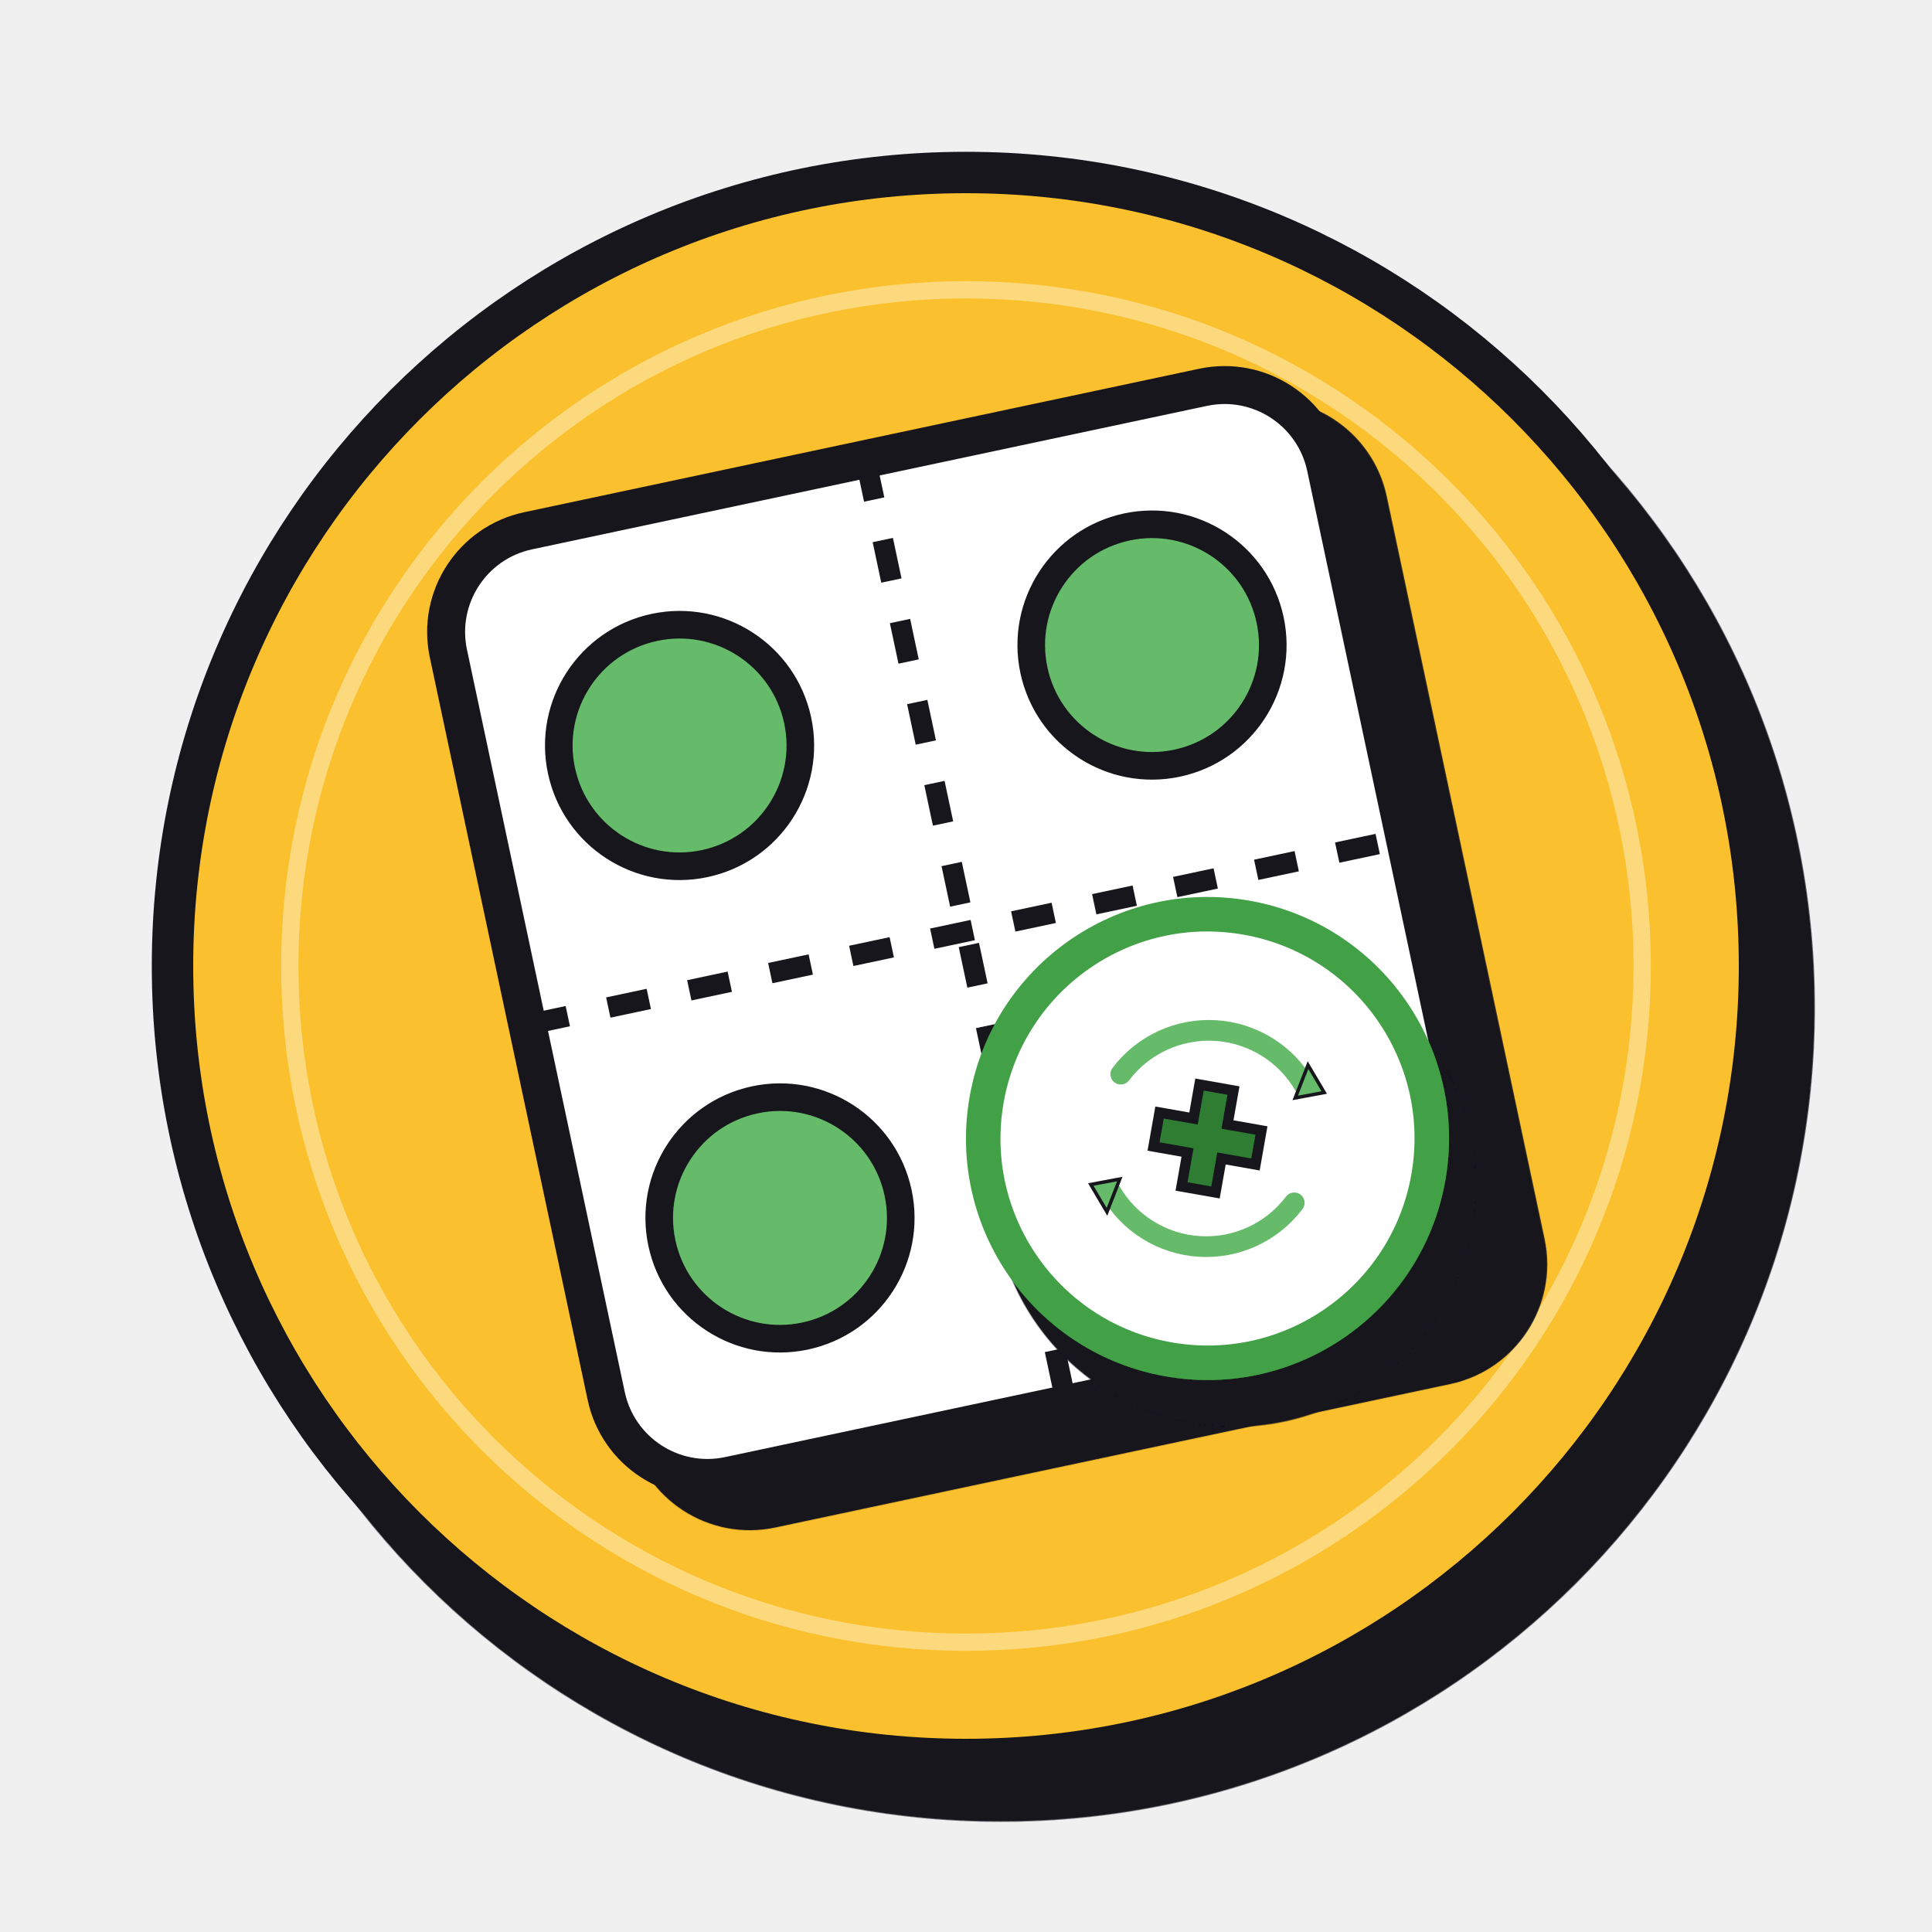
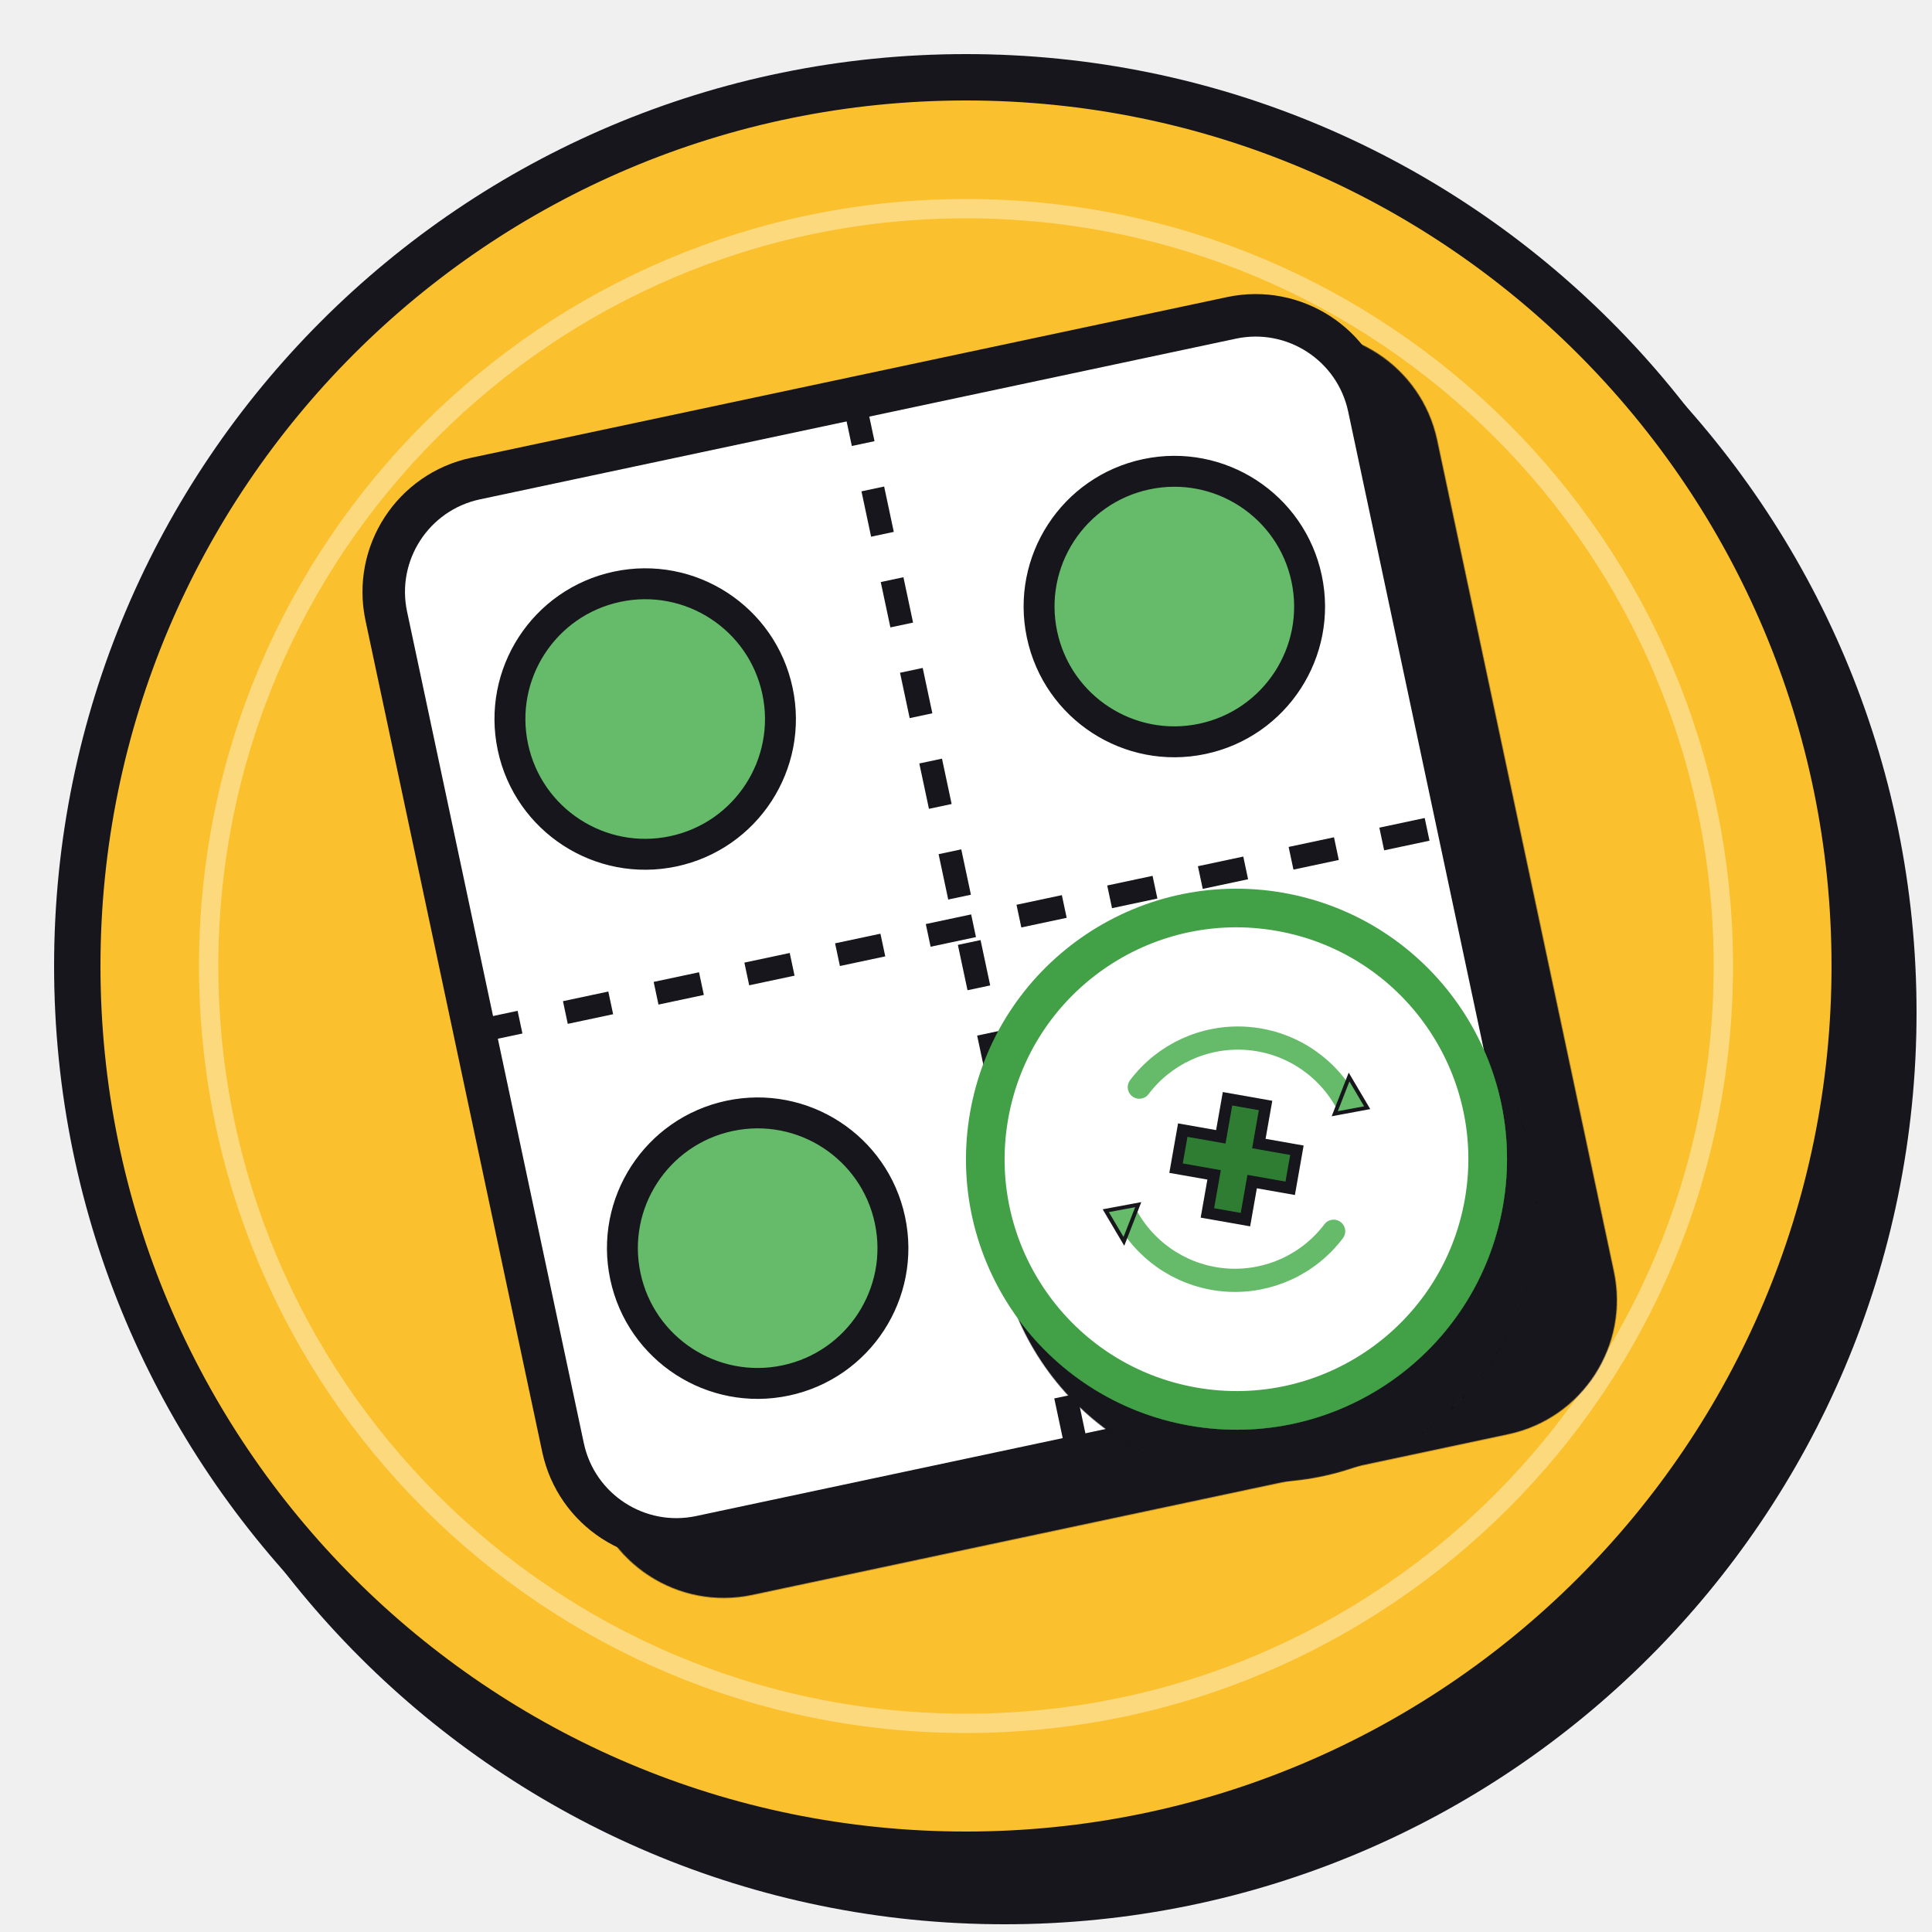
<svg xmlns="http://www.w3.org/2000/svg" viewBox="0 0 560 560" width="100%" height="100%">
  <defs>
    <filter id="pop-shadow-med-recon" x="-20%" y="-20%" width="140%" height="140%">
      <feDropShadow dx="10" dy="12" stdDeviation="0" flood-color="#14161A" flood-opacity="1" />
    </filter>
  </defs>
-   <circle cx="280" cy="280" r="230" fill="#FBC02D" stroke="#14161A" stroke-width="12" filter="url(#pop-shadow-med-recon)" />
-   <circle cx="280" cy="280" r="196" fill="none" stroke="#FFF8E1" stroke-width="5" opacity="0.45" />
-   <g transform="translate(280, 270) rotate(-12) translate(-280, -270)" filter="url(#pop-shadow-med-recon)">
-     <rect x="150" y="130" width="260" height="280" rx="30" fill="#FFFFFF" stroke="#14161A" stroke-width="11" />
-     <circle cx="210" cy="200" r="35" fill="#66BB6A" stroke="#14161A" stroke-width="8" />
-     <circle cx="350" cy="200" r="35" fill="#66BB6A" stroke="#14161A" stroke-width="8" />
-     <circle cx="210" cy="340" r="35" fill="#66BB6A" stroke="#14161A" stroke-width="8" />
-     <circle cx="350" cy="340" r="35" fill="#66BB6A" stroke="#14161A" stroke-width="8" />
-     <line x1="150" y1="270" x2="410" y2="270" stroke="#14161A" stroke-width="6" stroke-dasharray="12 12" />
-     <line x1="280" y1="130" x2="280" y2="410" stroke="#14161A" stroke-width="6" stroke-dasharray="12 12" />
-   </g>
-   <g transform="translate(350, 330) rotate(10)" filter="url(#pop-shadow-med-recon)">
-     <circle cx="0" cy="0" r="65" fill="#FFFFFF" stroke="#43A047" stroke-width="10" />
-     <path d="         M -15 -5         H -5         V -15         H 5         V -5         H 15         V 5         H 5         V 15         H -5         V 5         H -15         Z       " fill="#2E7D32" stroke="#14161A" stroke-width="3" />
-     <path d="M -28 -14 A 32 32 0 0 1 25 -20" fill="none" stroke="#66BB6A" stroke-width="6" stroke-linecap="round" />
-     <polygon points="25,-26 31,-19 23,-16" fill="#66BB6A" stroke="#14161A" stroke-width="1" />
-     <path d="M 28 14 A 32 32 0 0 1 -25 20" fill="none" stroke="#66BB6A" stroke-width="6" stroke-linecap="round" />
-     <polygon points="-25,26 -31,19 -23,16" fill="#66BB6A" stroke="#14161A" stroke-width="1" />
+   <g transform="translate(280, 280) scale(1.12) translate(-280, -280)">
+     <circle cx="280" cy="280" r="230" fill="#FBC02D" stroke="#14161A" stroke-width="12" filter="url(#pop-shadow-med-recon)" />
+     <circle cx="280" cy="280" r="196" fill="none" stroke="#FFF8E1" stroke-width="5" opacity="0.45" />
+     <g transform="translate(280, 270) rotate(-12) translate(-280, -270)" filter="url(#pop-shadow-med-recon)">
+       <rect x="150" y="130" width="260" height="280" rx="30" fill="#FFFFFF" stroke="#14161A" stroke-width="11" />
+       <circle cx="210" cy="200" r="35" fill="#66BB6A" stroke="#14161A" stroke-width="8" />
+       <circle cx="350" cy="200" r="35" fill="#66BB6A" stroke="#14161A" stroke-width="8" />
+       <circle cx="210" cy="340" r="35" fill="#66BB6A" stroke="#14161A" stroke-width="8" />
+       <circle cx="350" cy="340" r="35" fill="#66BB6A" stroke="#14161A" stroke-width="8" />
+       <line x1="150" y1="270" x2="410" y2="270" stroke="#14161A" stroke-width="6" stroke-dasharray="12 12" />
+       <line x1="280" y1="130" x2="280" y2="410" stroke="#14161A" stroke-width="6" stroke-dasharray="12 12" />
+     </g>
+     <g transform="translate(350, 330) rotate(10)" filter="url(#pop-shadow-med-recon)">
+       <circle cx="0" cy="0" r="65" fill="#FFFFFF" stroke="#43A047" stroke-width="10" />
+       <path d="         M -15 -5         H -5         V -15         H 5         V -5         H 15         V 5         H 5         V 15         H -5         V 5         H -15         Z       " fill="#2E7D32" stroke="#14161A" stroke-width="3" />
+       <path d="M -28 -14 A 32 32 0 0 1 25 -20" fill="none" stroke="#66BB6A" stroke-width="6" stroke-linecap="round" />
+       <polygon points="25,-26 31,-19 23,-16" fill="#66BB6A" stroke="#14161A" stroke-width="1" />
+       <path d="M 28 14 A 32 32 0 0 1 -25 20" fill="none" stroke="#66BB6A" stroke-width="6" stroke-linecap="round" />
+       <polygon points="-25,26 -31,19 -23,16" fill="#66BB6A" stroke="#14161A" stroke-width="1" />
+     </g>
  </g>
</svg>
